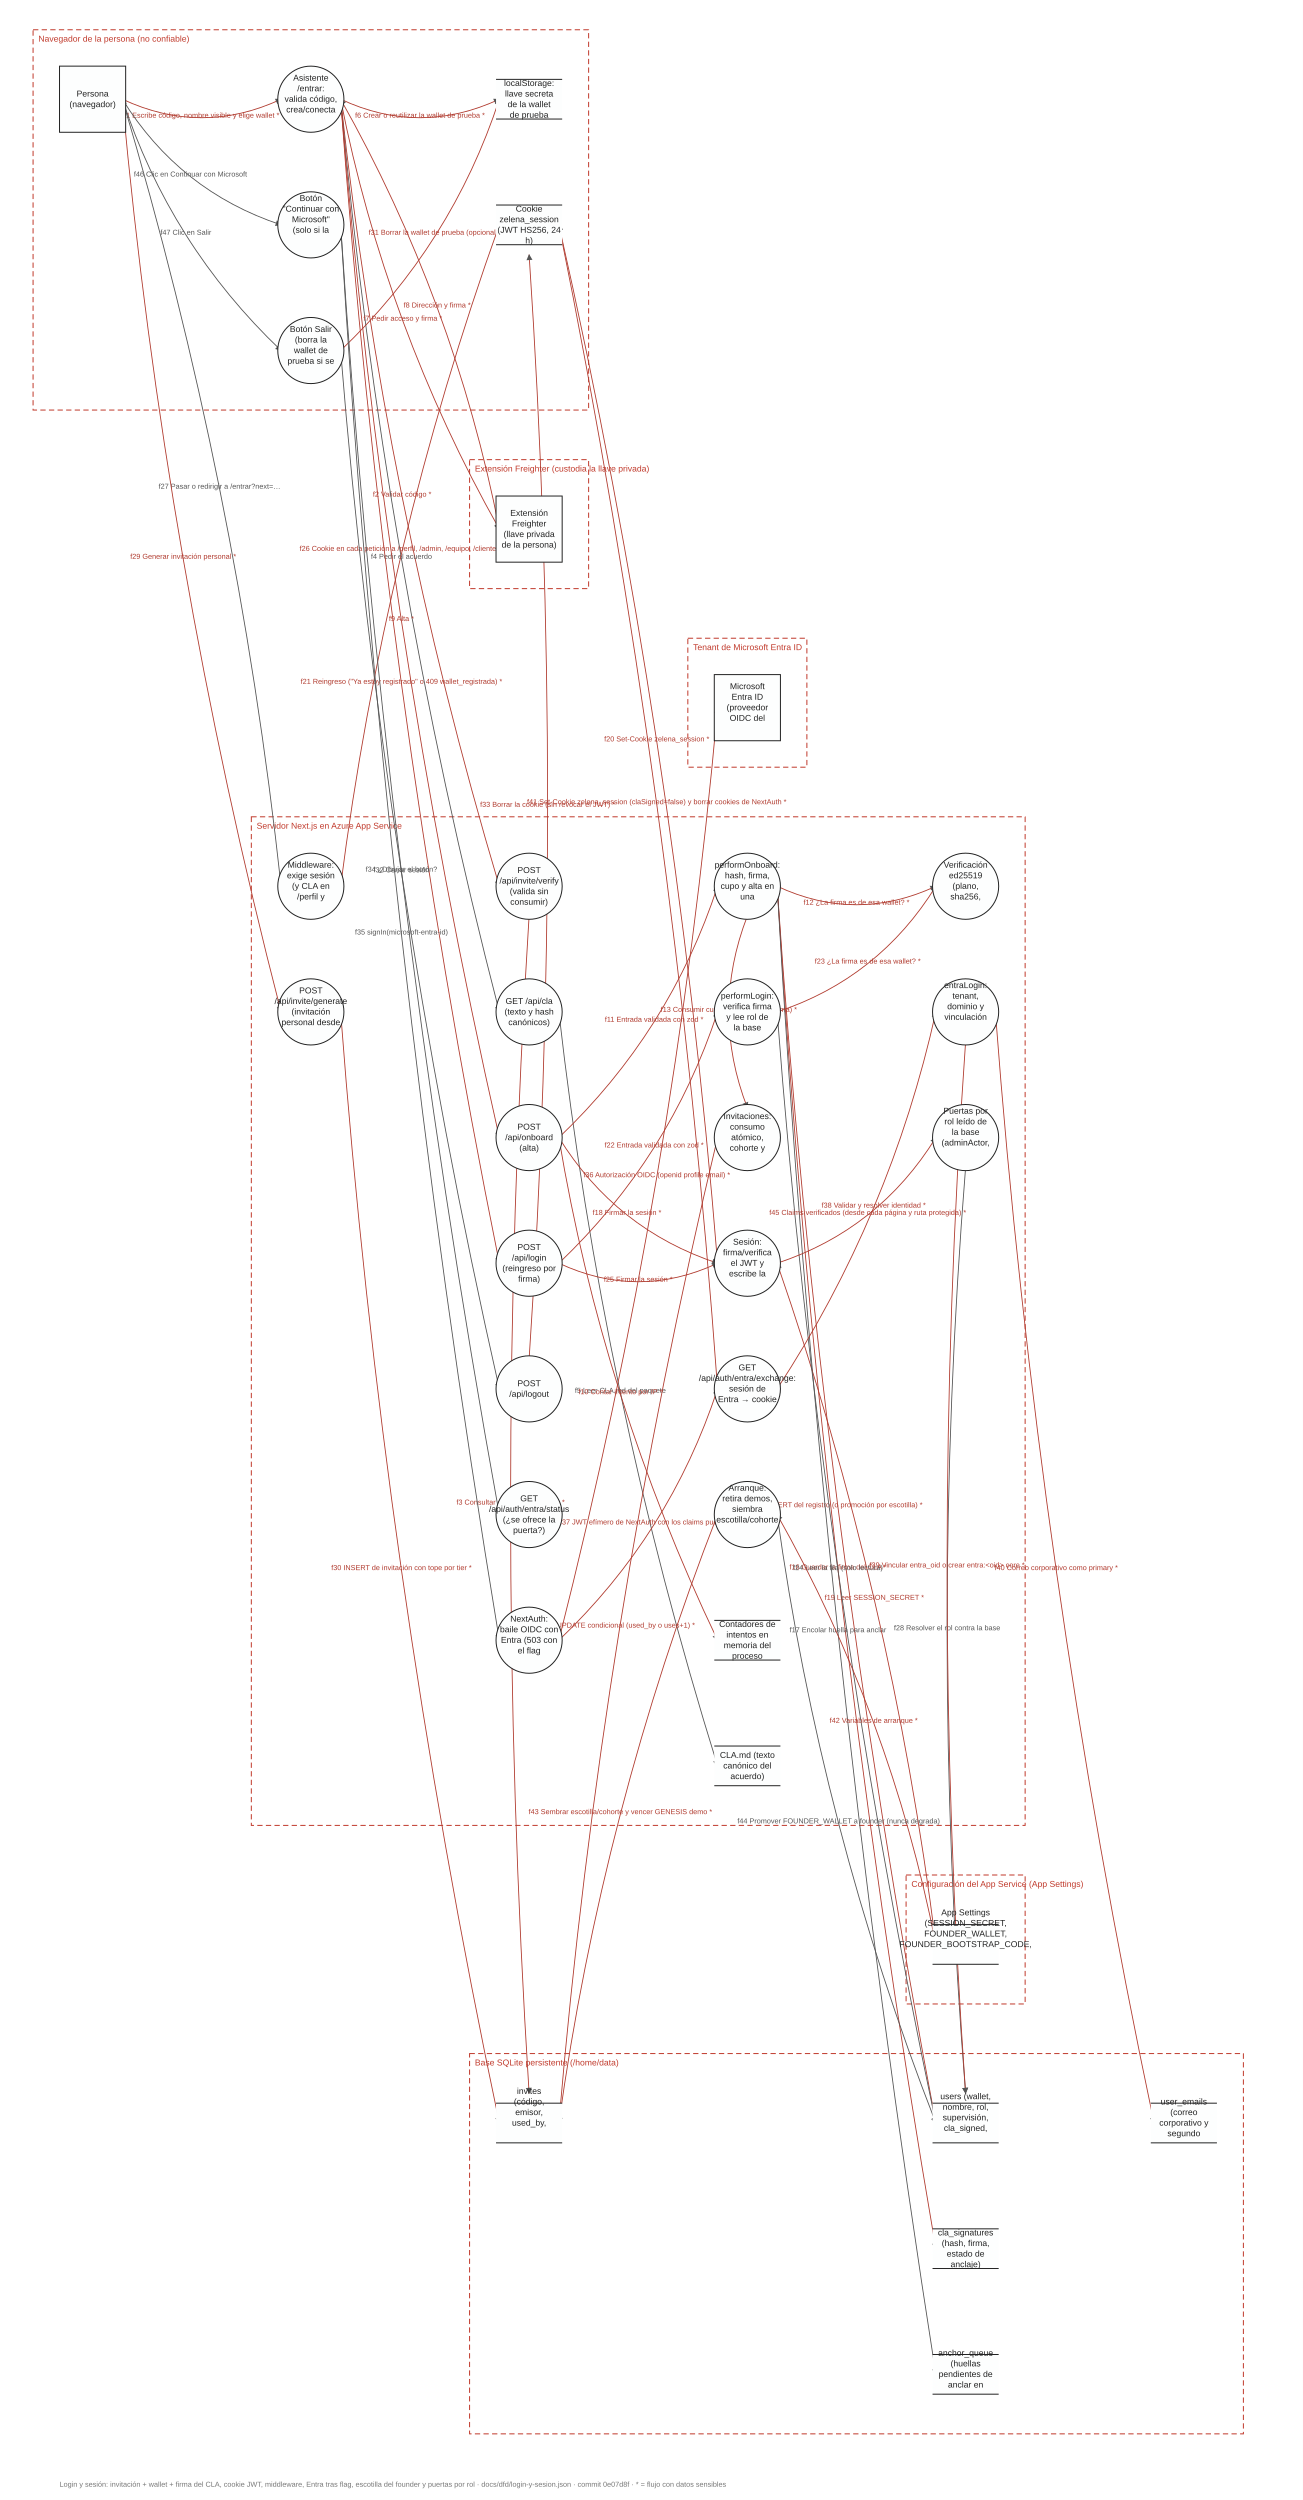
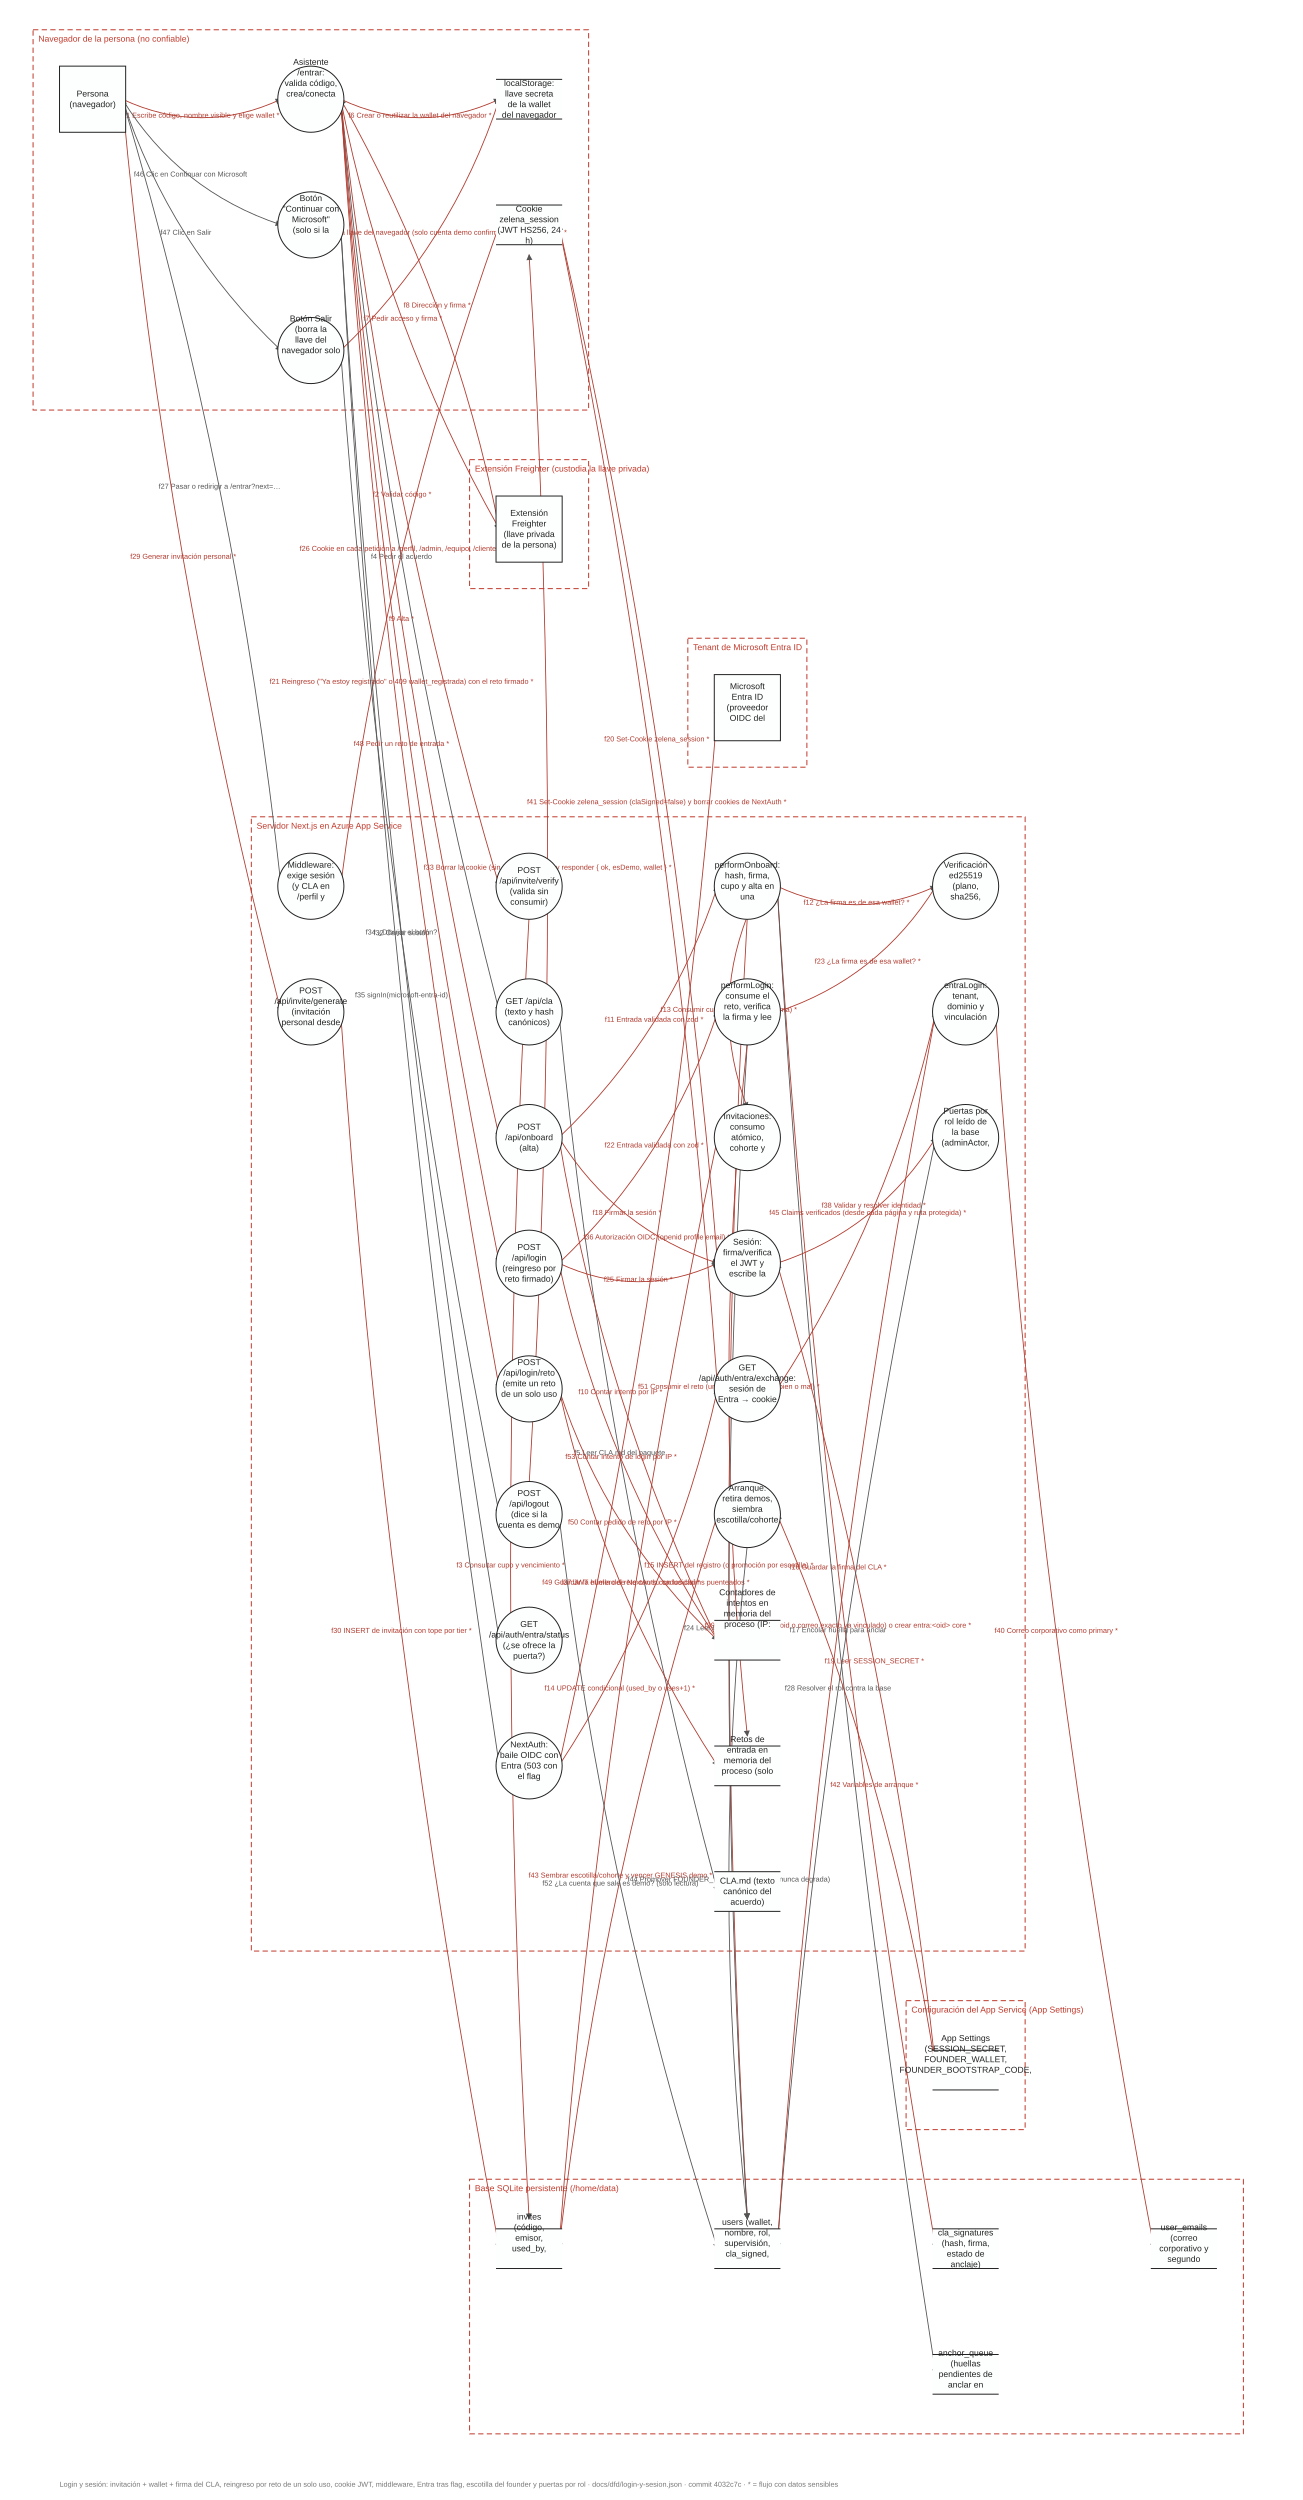
<svg xmlns="http://www.w3.org/2000/svg" viewBox="0 0 1970 3780" width="1970" height="3780" font-family="Segoe UI, Arial, sans-serif" font-size="13">
  <defs>
    <marker id="punta" viewBox="0 0 10 10" refX="9" refY="5" markerWidth="7" markerHeight="7" orient="auto-start-reverse">
      <path d="M0,0 L10,5 L0,10 z" fill="#555" />
    </marker>
  </defs>
  <rect width="1970" height="3780" fill="#ffffff" />
  <rect x="50" y="45" width="840" height="575" fill="none" stroke="#c0392b" stroke-width="1.5" stroke-dasharray="8 5" />
  <text x="58" y="63" fill="#c0392b">Navegador de la persona (no confiable)</text>
  <rect x="710" y="695" width="180" height="195" fill="none" stroke="#c0392b" stroke-width="1.5" stroke-dasharray="8 5" />
  <text x="718" y="713" fill="#c0392b">Extensión Freighter (custodia la llave privada)</text>
-   <rect x="380" y="1235" width="1170" height="1525" fill="none" stroke="#c0392b" stroke-width="1.5" stroke-dasharray="8 5" />
+   <rect x="380" y="1235" width="1170" height="1715" fill="none" stroke="#c0392b" stroke-width="1.5" stroke-dasharray="8 5" />
  <text x="388" y="1253" fill="#c0392b">Servidor Next.js en Azure App Service</text>
-   <rect x="1370" y="2835" width="180" height="195" fill="none" stroke="#c0392b" stroke-width="1.5" stroke-dasharray="8 5" />
-   <text x="1378" y="2853" fill="#c0392b">Configuración del App Service (App Settings)</text>
-   <rect x="710" y="3105" width="1170" height="575" fill="none" stroke="#c0392b" stroke-width="1.5" stroke-dasharray="8 5" />
-   <text x="718" y="3123" fill="#c0392b">Base SQLite persistente (/home/data)</text>
+   <rect x="1370" y="3025" width="180" height="195" fill="none" stroke="#c0392b" stroke-width="1.5" stroke-dasharray="8 5" />
+   <text x="1378" y="3043" fill="#c0392b">Configuración del App Service (App Settings)</text>
+   <rect x="710" y="3295" width="1170" height="385" fill="none" stroke="#c0392b" stroke-width="1.5" stroke-dasharray="8 5" />
+   <text x="718" y="3313" fill="#c0392b">Base SQLite persistente (/home/data)</text>
  <rect x="1040" y="965" width="180" height="195" fill="none" stroke="#c0392b" stroke-width="1.5" stroke-dasharray="8 5" />
  <text x="1048" y="983" fill="#c0392b">Tenant de Microsoft Entra ID</text>
  <path d="M185,150 Q305,206 425,150" fill="none" stroke="#b03a2e" stroke-width="1.3" marker-end="url(#punta)" />
  <text x="305" y="178" text-anchor="middle" font-size="11" fill="#b03a2e">f1 Escribe código, nombre visible y elige wallet *</text>
  <path d="M515,150 Q581,757 755,1340" fill="none" stroke="#b03a2e" stroke-width="1.3" marker-end="url(#punta)" />
  <text x="608" y="751" text-anchor="middle" font-size="11" fill="#b03a2e">f2 Validar código *</text>
-   <path d="M800,1385 Q744,2275 800,3165" fill="none" stroke="#b03a2e" stroke-width="1.3" marker-end="url(#punta)" />
-   <text x="772" y="2275" text-anchor="middle" font-size="11" fill="#b03a2e">f3 Consultar cupo y vencimiento *</text>
+   <path d="M800,1385 Q744,2370 800,3355" fill="none" stroke="#b03a2e" stroke-width="1.3" marker-end="url(#punta)" />
+   <text x="772" y="2370" text-anchor="middle" font-size="11" fill="#b03a2e">f3 Consultar cupo y vencimiento *</text>
  <path d="M515,150 Q579,850 755,1530" fill="none" stroke="#555" stroke-width="1.3" marker-end="url(#punta)" />
  <text x="607" y="845" text-anchor="middle" font-size="11" fill="#555">f4 Pedir el acuerdo</text>
-   <path d="M845,1530 Q911,2112 1085,2670" fill="none" stroke="#555" stroke-width="1.3" marker-end="url(#punta)" />
-   <text x="938" y="2106" text-anchor="middle" font-size="11" fill="#555">f5 Leer CLA.md del paquete</text>
+   <path d="M845,1530 Q909,2205 1085,2860" fill="none" stroke="#555" stroke-width="1.3" marker-end="url(#punta)" />
+   <text x="937" y="2200" text-anchor="middle" font-size="11" fill="#555">f5 Leer CLA.md del paquete</text>
  <path d="M515,150 Q635,206 755,150" fill="none" stroke="#b03a2e" stroke-width="1.3" marker-end="url(#punta)" />
-   <text x="635" y="178" text-anchor="middle" font-size="11" fill="#b03a2e">f6 Crear o reutilizar la wallet de prueba *</text>
+   <text x="635" y="178" text-anchor="middle" font-size="11" fill="#b03a2e">f6 Crear o reutilizar la wallet del navegador *</text>
  <path d="M515,150 Q583,495 755,800" fill="none" stroke="#b03a2e" stroke-width="1.3" marker-end="url(#punta)" />
  <text x="609" y="485" text-anchor="middle" font-size="11" fill="#b03a2e">f7 Pedir acceso y firma *</text>
  <path d="M755,800 Q687,455 515,150" fill="none" stroke="#b03a2e" stroke-width="1.3" marker-end="url(#punta)" />
  <text x="661" y="465" text-anchor="middle" font-size="11" fill="#b03a2e">f8 Dirección y firma *</text>
  <path d="M515,150 Q579,943 755,1720" fill="none" stroke="#b03a2e" stroke-width="1.3" marker-end="url(#punta)" />
  <text x="607" y="939" text-anchor="middle" font-size="11" fill="#b03a2e">f9 Alta *</text>
  <path d="M845,1720 Q911,2116 1085,2480" fill="none" stroke="#b03a2e" stroke-width="1.3" marker-end="url(#punta)" />
  <text x="938" y="2108" text-anchor="middle" font-size="11" fill="#b03a2e">f10 Contar intento por IP *</text>
  <path d="M845,1720 Q1013,1560 1085,1340" fill="none" stroke="#b03a2e" stroke-width="1.3" marker-end="url(#punta)" />
  <text x="989" y="1545" text-anchor="middle" font-size="11" fill="#b03a2e">f11 Entrada validada con zod *</text>
  <path d="M1175,1340 Q1295,1396 1415,1340" fill="none" stroke="#b03a2e" stroke-width="1.3" marker-end="url(#punta)" />
  <text x="1295" y="1368" text-anchor="middle" font-size="11" fill="#b03a2e">f12 ¿La firma es de esa wallet? *</text>
  <path d="M1130,1385 Q1074,1530 1130,1675" fill="none" stroke="#b03a2e" stroke-width="1.3" marker-end="url(#punta)" />
  <text x="1102" y="1530" text-anchor="middle" font-size="11" fill="#b03a2e">f13 Consumir cupo (después de la firma) *</text>
-   <path d="M1085,1720 Q909,2457 845,3210" fill="none" stroke="#b03a2e" stroke-width="1.3" marker-end="url(#punta)" />
-   <text x="937" y="2461" text-anchor="middle" font-size="11" fill="#b03a2e">f14 UPDATE condicional (used_by o uses+1) *</text>
-   <path d="M1175,1340 Q1239,2283 1415,3210" fill="none" stroke="#b03a2e" stroke-width="1.3" marker-end="url(#punta)" />
-   <text x="1267" y="2279" text-anchor="middle" font-size="11" fill="#b03a2e">f15 INSERT del registro (o promoción por escotilla) *</text>
+   <path d="M1085,1720 Q909,2552 845,3400" fill="none" stroke="#b03a2e" stroke-width="1.3" marker-end="url(#punta)" />
+   <text x="937" y="2556" text-anchor="middle" font-size="11" fill="#b03a2e">f14 UPDATE condicional (used_by o uses+1) *</text>
+   <path d="M1130,1385 Q1074,2370 1130,3355" fill="none" stroke="#b03a2e" stroke-width="1.3" marker-end="url(#punta)" />
+   <text x="1102" y="2370" text-anchor="middle" font-size="11" fill="#b03a2e">f15 INSERT del registro (o promoción por escotilla) *</text>
  <path d="M1175,1340 Q1239,2376 1415,3400" fill="none" stroke="#b03a2e" stroke-width="1.3" marker-end="url(#punta)" />
  <text x="1267" y="2373" text-anchor="middle" font-size="11" fill="#b03a2e">f16 Guardar la firma del CLA *</text>
  <path d="M1175,1340 Q1239,2471 1415,3590" fill="none" stroke="#555" stroke-width="1.3" marker-end="url(#punta)" />
  <text x="1267" y="2468" text-anchor="middle" font-size="11" fill="#555">f17 Encolar huella para anclar</text>
  <path d="M845,1720 Q931,1859 1085,1910" fill="none" stroke="#b03a2e" stroke-width="1.3" marker-end="url(#punta)" />
  <text x="948" y="1837" text-anchor="middle" font-size="11" fill="#b03a2e">f18 Firmar la sesión *</text>
-   <path d="M1415,2940 Q1349,2413 1175,1910" fill="none" stroke="#b03a2e" stroke-width="1.3" marker-end="url(#punta)" />
-   <text x="1322" y="2419" text-anchor="middle" font-size="11" fill="#b03a2e">f19 Leer SESSION_SECRET *</text>
+   <path d="M1415,3130 Q1349,2510 1175,1910" fill="none" stroke="#b03a2e" stroke-width="1.3" marker-end="url(#punta)" />
+   <text x="1322" y="2515" text-anchor="middle" font-size="11" fill="#b03a2e">f19 Leer SESSION_SECRET *</text>
  <path d="M1085,1910 Q1021,1117 845,340" fill="none" stroke="#b03a2e" stroke-width="1.3" marker-end="url(#punta)" />
  <text x="993" y="1121" text-anchor="middle" font-size="11" fill="#b03a2e">f20 Set-Cookie zelena_session *</text>
  <path d="M515,150 Q579,1038 755,1910" fill="none" stroke="#b03a2e" stroke-width="1.3" marker-end="url(#punta)" />
-   <text x="607" y="1034" text-anchor="middle" font-size="11" fill="#b03a2e">f21 Reingreso ("Ya estoy registrado" o 409 wallet_registrada) *</text>
+   <text x="607" y="1034" text-anchor="middle" font-size="11" fill="#b03a2e">f21 Reingreso ("Ya estoy registrado" o 409 wallet_registrada) con el reto firmado *</text>
  <path d="M845,1910 Q1013,1750 1085,1530" fill="none" stroke="#b03a2e" stroke-width="1.3" marker-end="url(#punta)" />
  <text x="989" y="1735" text-anchor="middle" font-size="11" fill="#b03a2e">f22 Entrada validada con zod *</text>
  <path d="M1175,1530 Q1329,1479 1415,1340" fill="none" stroke="#b03a2e" stroke-width="1.3" marker-end="url(#punta)" />
  <text x="1312" y="1457" text-anchor="middle" font-size="11" fill="#b03a2e">f23 ¿La firma es de esa wallet? *</text>
-   <path d="M1175,1530 Q1239,2378 1415,3210" fill="none" stroke="#555" stroke-width="1.3" marker-end="url(#punta)" />
-   <text x="1267" y="2374" text-anchor="middle" font-size="11" fill="#555">f24 Leer la fila (solo lectura)</text>
+   <path d="M1130,1575 Q1074,2465 1130,3355" fill="none" stroke="#555" stroke-width="1.3" marker-end="url(#punta)" />
+   <text x="1102" y="2465" text-anchor="middle" font-size="11" fill="#555">f24 Leer la fila (solo lectura)</text>
  <path d="M845,1910 Q965,1966 1085,1910" fill="none" stroke="#b03a2e" stroke-width="1.3" marker-end="url(#punta)" />
  <text x="965" y="1938" text-anchor="middle" font-size="11" fill="#b03a2e">f25 Firmar la sesión *</text>
  <path d="M755,340 Q581,826 515,1340" fill="none" stroke="#b03a2e" stroke-width="1.3" marker-end="url(#punta)" />
  <text x="608" y="833" text-anchor="middle" font-size="11" fill="#b03a2e">f26 Cookie en cada petición a /perfil, /admin, /equipo, /clientes *</text>
  <path d="M425,1340 Q359,733 185,150" fill="none" stroke="#555" stroke-width="1.3" marker-end="url(#punta)" />
  <text x="332" y="739" text-anchor="middle" font-size="11" fill="#555">f27 Pasar o redirigir a /entrar?next=…</text>
-   <path d="M1460,1765 Q1404,2465 1460,3165" fill="none" stroke="#555" stroke-width="1.3" marker-end="url(#punta)" />
-   <text x="1432" y="2465" text-anchor="middle" font-size="11" fill="#555">f28 Resolver el rol contra la base</text>
+   <path d="M1415,1720 Q1239,2552 1175,3400" fill="none" stroke="#555" stroke-width="1.3" marker-end="url(#punta)" />
+   <text x="1267" y="2556" text-anchor="middle" font-size="11" fill="#555">f28 Resolver el rol contra la base</text>
  <path d="M185,150 Q249,850 425,1530" fill="none" stroke="#b03a2e" stroke-width="1.3" marker-end="url(#punta)" />
  <text x="277" y="845" text-anchor="middle" font-size="11" fill="#b03a2e">f29 Generar invitación personal *</text>
-   <path d="M515,1530 Q579,2378 755,3210" fill="none" stroke="#b03a2e" stroke-width="1.3" marker-end="url(#punta)" />
-   <text x="607" y="2374" text-anchor="middle" font-size="11" fill="#b03a2e">f30 INSERT de invitación con tope por tier *</text>
+   <path d="M515,1530 Q579,2473 755,3400" fill="none" stroke="#b03a2e" stroke-width="1.3" marker-end="url(#punta)" />
+   <text x="607" y="2469" text-anchor="middle" font-size="11" fill="#b03a2e">f30 INSERT de invitación con tope por tier *</text>
  <path d="M515,530 Q683,370 755,150" fill="none" stroke="#b03a2e" stroke-width="1.3" marker-end="url(#punta)" />
-   <text x="659" y="355" text-anchor="middle" font-size="11" fill="#b03a2e">f31 Borrar la wallet de prueba (opcional) *</text>
-   <path d="M515,530 Q579,1323 755,2100" fill="none" stroke="#555" stroke-width="1.3" marker-end="url(#punta)" />
-   <text x="607" y="1319" text-anchor="middle" font-size="11" fill="#555">f32 Cerrar sesión</text>
-   <path d="M800,2055 Q856,1220 800,385" fill="none" stroke="#b03a2e" stroke-width="1.3" marker-end="url(#punta)" />
-   <text x="828" y="1220" text-anchor="middle" font-size="11" fill="#b03a2e">f33 Borrar la cookie (sin revocar el JWT) *</text>
-   <path d="M515,340 Q579,1321 755,2290" fill="none" stroke="#555" stroke-width="1.3" marker-end="url(#punta)" />
-   <text x="607" y="1318" text-anchor="middle" font-size="11" fill="#555">f34 ¿Dibujar el botón?</text>
+   <text x="659" y="355" text-anchor="middle" font-size="11" fill="#b03a2e">f31 Borrar la llave del navegador (solo cuenta demo confirmada y misma wallet) *</text>
+   <path d="M515,530 Q579,1418 755,2290" fill="none" stroke="#555" stroke-width="1.3" marker-end="url(#punta)" />
+   <text x="607" y="1414" text-anchor="middle" font-size="11" fill="#555">f32 Cerrar sesión</text>
+   <path d="M800,2245 Q856,1315 800,385" fill="none" stroke="#b03a2e" stroke-width="1.3" marker-end="url(#punta)" />
+   <text x="828" y="1315" text-anchor="middle" font-size="11" fill="#b03a2e">f33 Borrar la cookie (sin revocar el JWT) y responder { ok, esDemo, wallet } *</text>
  <path d="M515,340 Q579,1416 755,2480" fill="none" stroke="#555" stroke-width="1.3" marker-end="url(#punta)" />
-   <text x="607" y="1413" text-anchor="middle" font-size="11" fill="#555">f35 signIn(microsoft-entra-id)</text>
-   <path d="M845,2480 Q1021,1785 1085,1070" fill="none" stroke="#b03a2e" stroke-width="1.3" marker-end="url(#punta)" />
-   <text x="993" y="1780" text-anchor="middle" font-size="11" fill="#b03a2e">f36 Autorización OIDC (openid profile email) *</text>
-   <path d="M845,2480 Q1013,2320 1085,2100" fill="none" stroke="#b03a2e" stroke-width="1.3" marker-end="url(#punta)" />
-   <text x="989" y="2305" text-anchor="middle" font-size="11" fill="#b03a2e">f37 JWT efímero de NextAuth con los claims puenteados *</text>
+   <text x="607" y="1413" text-anchor="middle" font-size="11" fill="#555">f34 ¿Dibujar el botón?</text>
+   <path d="M515,340 Q579,1511 755,2670" fill="none" stroke="#555" stroke-width="1.3" marker-end="url(#punta)" />
+   <text x="607" y="1508" text-anchor="middle" font-size="11" fill="#555">f35 signIn(microsoft-entra-id)</text>
+   <path d="M845,2670 Q1021,1878 1085,1070" fill="none" stroke="#b03a2e" stroke-width="1.3" marker-end="url(#punta)" />
+   <text x="993" y="1874" text-anchor="middle" font-size="11" fill="#b03a2e">f36 Autorización OIDC (openid profile email) *</text>
+   <path d="M845,2670 Q1017,2407 1085,2100" fill="none" stroke="#b03a2e" stroke-width="1.3" marker-end="url(#punta)" />
+   <text x="991" y="2396" text-anchor="middle" font-size="11" fill="#b03a2e">f37 JWT efímero de NextAuth con los claims puenteados *</text>
  <path d="M1175,2100 Q1347,1837 1415,1530" fill="none" stroke="#b03a2e" stroke-width="1.3" marker-end="url(#punta)" />
  <text x="1321" y="1826" text-anchor="middle" font-size="11" fill="#b03a2e">f38 Validar y resolver identidad *</text>
-   <path d="M1460,1575 Q1404,2370 1460,3165" fill="none" stroke="#b03a2e" stroke-width="1.3" marker-end="url(#punta)" />
-   <text x="1432" y="2370" text-anchor="middle" font-size="11" fill="#b03a2e">f39 Vincular entra_oid o crear entra:&lt;oid&gt; core *</text>
-   <path d="M1505,1530 Q1569,2378 1745,3210" fill="none" stroke="#b03a2e" stroke-width="1.3" marker-end="url(#punta)" />
-   <text x="1597" y="2374" text-anchor="middle" font-size="11" fill="#b03a2e">f40 Correo corporativo como primary *</text>
+   <path d="M1415,1530 Q1239,2457 1175,3400" fill="none" stroke="#b03a2e" stroke-width="1.3" marker-end="url(#punta)" />
+   <text x="1267" y="2461" text-anchor="middle" font-size="11" fill="#b03a2e">f39 Vincular entra_oid (oid o correo exacto ya vinculado) o crear entra:&lt;oid&gt; core *</text>
+   <path d="M1505,1530 Q1569,2473 1745,3400" fill="none" stroke="#b03a2e" stroke-width="1.3" marker-end="url(#punta)" />
+   <text x="1597" y="2469" text-anchor="middle" font-size="11" fill="#b03a2e">f40 Correo corporativo como primary *</text>
  <path d="M1085,2100 Q1021,1212 845,340" fill="none" stroke="#b03a2e" stroke-width="1.3" marker-end="url(#punta)" />
  <text x="993" y="1216" text-anchor="middle" font-size="11" fill="#b03a2e">f41 Set-Cookie zelena_session (claSigned=false) y borrar cookies de NextAuth *</text>
-   <path d="M1415,2940 Q1347,2595 1175,2290" fill="none" stroke="#b03a2e" stroke-width="1.3" marker-end="url(#punta)" />
-   <text x="1321" y="2605" text-anchor="middle" font-size="11" fill="#b03a2e">f42 Variables de arranque *</text>
-   <path d="M1085,2290 Q911,2736 845,3210" fill="none" stroke="#b03a2e" stroke-width="1.3" marker-end="url(#punta)" />
-   <text x="938" y="2743" text-anchor="middle" font-size="11" fill="#b03a2e">f43 Sembrar escotilla/cohorte y vencer GENESIS demo *</text>
-   <path d="M1175,2290 Q1241,2764 1415,3210" fill="none" stroke="#555" stroke-width="1.3" marker-end="url(#punta)" />
-   <text x="1268" y="2757" text-anchor="middle" font-size="11" fill="#555">f44 Promover FOUNDER_WALLET a founder (nunca degrada)</text>
+   <path d="M1415,3130 Q1349,2694 1175,2290" fill="none" stroke="#b03a2e" stroke-width="1.3" marker-end="url(#punta)" />
+   <text x="1322" y="2702" text-anchor="middle" font-size="11" fill="#b03a2e">f42 Variables de arranque *</text>
+   <path d="M1085,2290 Q911,2833 845,3400" fill="none" stroke="#b03a2e" stroke-width="1.3" marker-end="url(#punta)" />
+   <text x="938" y="2839" text-anchor="middle" font-size="11" fill="#b03a2e">f43 Sembrar escotilla/cohorte y vencer GENESIS demo *</text>
+   <path d="M1130,2335 Q1074,2845 1130,3355" fill="none" stroke="#555" stroke-width="1.3" marker-end="url(#punta)" />
+   <text x="1102" y="2845" text-anchor="middle" font-size="11" fill="#555">f44 Promover FOUNDER_WALLET a founder (nunca degrada)</text>
  <path d="M1175,1910 Q1329,1859 1415,1720" fill="none" stroke="#b03a2e" stroke-width="1.3" marker-end="url(#punta)" />
  <text x="1312" y="1837" text-anchor="middle" font-size="11" fill="#b03a2e">f45 Claims verificados (desde cada página y ruta protegida) *</text>
  <path d="M185,150 Q271,289 425,340" fill="none" stroke="#555" stroke-width="1.3" marker-end="url(#punta)" />
  <text x="288" y="267" text-anchor="middle" font-size="11" fill="#555">f46 Clic en Continuar con Microsoft</text>
  <path d="M185,150 Q257,370 425,530" fill="none" stroke="#555" stroke-width="1.3" marker-end="url(#punta)" />
  <text x="281" y="355" text-anchor="middle" font-size="11" fill="#555">f47 Clic en Salir</text>
+   <path d="M515,150 Q579,1131 755,2100" fill="none" stroke="#b03a2e" stroke-width="1.3" marker-end="url(#punta)" />
+   <text x="607" y="1128" text-anchor="middle" font-size="11" fill="#b03a2e">f48 Pedir un reto de entrada *</text>
+   <path d="M845,2100 Q913,2407 1085,2670" fill="none" stroke="#b03a2e" stroke-width="1.3" marker-end="url(#punta)" />
+   <text x="939" y="2396" text-anchor="middle" font-size="11" fill="#b03a2e">f49 Guardar la huella del reto con su caducidad *</text>
+   <path d="M845,2100 Q917,2320 1085,2480" fill="none" stroke="#b03a2e" stroke-width="1.3" marker-end="url(#punta)" />
+   <text x="941" y="2305" text-anchor="middle" font-size="11" fill="#b03a2e">f50 Contar pedido de reto por IP *</text>
+   <path d="M1130,1575 Q1074,2100 1130,2625" fill="none" stroke="#b03a2e" stroke-width="1.3" marker-end="url(#punta)" />
+   <text x="1102" y="2100" text-anchor="middle" font-size="11" fill="#b03a2e">f51 Consumir el reto (un solo intento, salga bien o mal) *</text>
+   <path d="M845,2290 Q911,2857 1085,3400" fill="none" stroke="#555" stroke-width="1.3" marker-end="url(#punta)" />
+   <text x="938" y="2851" text-anchor="middle" font-size="11" fill="#555">f52 ¿La cuenta que sale es demo? (solo lectura)</text>
+   <path d="M845,1910 Q913,2217 1085,2480" fill="none" stroke="#b03a2e" stroke-width="1.3" marker-end="url(#punta)" />
+   <text x="939" y="2206" text-anchor="middle" font-size="11" fill="#b03a2e">f53 Contar intento de login por IP *</text>
  <rect x="90" y="100" width="100" height="100" fill="#fdfefe" stroke="#222" stroke-width="1.5" />
  <text x="140" y="146" text-anchor="middle" fill="#222">Persona</text>
  <text x="140" y="162" text-anchor="middle" fill="#222">(navegador)</text>
  <rect x="750" y="750" width="100" height="100" fill="#fdfefe" stroke="#222" stroke-width="1.5" />
  <text x="800" y="780" text-anchor="middle" fill="#222">Extensión</text>
  <text x="800" y="796" text-anchor="middle" fill="#222">Freighter</text>
  <text x="800" y="812" text-anchor="middle" fill="#222">(llave privada</text>
  <text x="800" y="828" text-anchor="middle" fill="#222">de la persona)</text>
  <rect x="1080" y="1020" width="100" height="100" fill="#fdfefe" stroke="#222" stroke-width="1.5" />
  <text x="1130" y="1042" text-anchor="middle" fill="#222">Microsoft</text>
  <text x="1130" y="1058" text-anchor="middle" fill="#222">Entra ID</text>
  <text x="1130" y="1074" text-anchor="middle" fill="#222">(proveedor</text>
  <text x="1130" y="1090" text-anchor="middle" fill="#222">OIDC del</text>
  <circle cx="470" cy="150" r="50" fill="#fdfefe" stroke="#222" stroke-width="1.5" />
-   <text x="470" y="122" text-anchor="middle" fill="#222">Asistente</text>
-   <text x="470" y="138" text-anchor="middle" fill="#222">/entrar:</text>
-   <text x="470" y="154" text-anchor="middle" fill="#222">valida código,</text>
-   <text x="470" y="170" text-anchor="middle" fill="#222">crea/conecta</text>
+   <text x="470" y="98" text-anchor="middle" fill="#222">Asistente</text>
+   <text x="470" y="114" text-anchor="middle" fill="#222">/entrar:</text>
+   <text x="470" y="130" text-anchor="middle" fill="#222">valida código,</text>
+   <text x="470" y="146" text-anchor="middle" fill="#222">crea/conecta</text>
  <circle cx="470" cy="340" r="50" fill="#fdfefe" stroke="#222" stroke-width="1.5" />
  <text x="470" y="304" text-anchor="middle" fill="#222">Botón</text>
  <text x="470" y="320" text-anchor="middle" fill="#222">"Continuar con</text>
  <text x="470" y="336" text-anchor="middle" fill="#222">Microsoft"</text>
  <text x="470" y="352" text-anchor="middle" fill="#222">(solo si la</text>
  <circle cx="470" cy="530" r="50" fill="#fdfefe" stroke="#222" stroke-width="1.5" />
-   <text x="470" y="502" text-anchor="middle" fill="#222">Botón Salir</text>
-   <text x="470" y="518" text-anchor="middle" fill="#222">(borra la</text>
-   <text x="470" y="534" text-anchor="middle" fill="#222">wallet de</text>
-   <text x="470" y="550" text-anchor="middle" fill="#222">prueba si se</text>
+   <text x="470" y="486" text-anchor="middle" fill="#222">Botón Salir</text>
+   <text x="470" y="502" text-anchor="middle" fill="#222">(borra la</text>
+   <text x="470" y="518" text-anchor="middle" fill="#222">llave del</text>
+   <text x="470" y="534" text-anchor="middle" fill="#222">navegador solo</text>
  <circle cx="470" cy="1340" r="50" fill="#fdfefe" stroke="#222" stroke-width="1.5" />
  <text x="470" y="1312" text-anchor="middle" fill="#222">Middleware:</text>
  <text x="470" y="1328" text-anchor="middle" fill="#222">exige sesión</text>
  <text x="470" y="1344" text-anchor="middle" fill="#222">(y CLA en</text>
  <text x="470" y="1360" text-anchor="middle" fill="#222">/perfil y</text>
  <circle cx="800" cy="1340" r="50" fill="#fdfefe" stroke="#222" stroke-width="1.5" />
  <text x="800" y="1320" text-anchor="middle" fill="#222">POST</text>
  <text x="800" y="1336" text-anchor="middle" fill="#222">/api/invite/verify</text>
  <text x="800" y="1352" text-anchor="middle" fill="#222">(valida sin</text>
  <text x="800" y="1368" text-anchor="middle" fill="#222">consumir)</text>
  <circle cx="470" cy="1530" r="50" fill="#fdfefe" stroke="#222" stroke-width="1.5" />
  <text x="470" y="1502" text-anchor="middle" fill="#222">POST</text>
  <text x="470" y="1518" text-anchor="middle" fill="#222">/api/invite/generate</text>
  <text x="470" y="1534" text-anchor="middle" fill="#222">(invitación</text>
  <text x="470" y="1550" text-anchor="middle" fill="#222">personal desde</text>
  <circle cx="800" cy="1530" r="50" fill="#fdfefe" stroke="#222" stroke-width="1.5" />
  <text x="800" y="1518" text-anchor="middle" fill="#222">GET /api/cla</text>
  <text x="800" y="1534" text-anchor="middle" fill="#222">(texto y hash</text>
  <text x="800" y="1550" text-anchor="middle" fill="#222">canónicos)</text>
  <circle cx="800" cy="1720" r="50" fill="#fdfefe" stroke="#222" stroke-width="1.5" />
  <text x="800" y="1708" text-anchor="middle" fill="#222">POST</text>
  <text x="800" y="1724" text-anchor="middle" fill="#222">/api/onboard</text>
  <text x="800" y="1740" text-anchor="middle" fill="#222">(alta)</text>
  <circle cx="1130" cy="1340" r="50" fill="#fdfefe" stroke="#222" stroke-width="1.5" />
  <text x="1130" y="1312" text-anchor="middle" fill="#222">performOnboard:</text>
  <text x="1130" y="1328" text-anchor="middle" fill="#222">hash, firma,</text>
  <text x="1130" y="1344" text-anchor="middle" fill="#222">cupo y alta en</text>
  <text x="1130" y="1360" text-anchor="middle" fill="#222">una</text>
  <circle cx="800" cy="1910" r="50" fill="#fdfefe" stroke="#222" stroke-width="1.5" />
  <text x="800" y="1890" text-anchor="middle" fill="#222">POST</text>
  <text x="800" y="1906" text-anchor="middle" fill="#222">/api/login</text>
  <text x="800" y="1922" text-anchor="middle" fill="#222">(reingreso por</text>
-   <text x="800" y="1938" text-anchor="middle" fill="#222">firma)</text>
+   <text x="800" y="1938" text-anchor="middle" fill="#222">reto firmado)</text>
+   <circle cx="800" cy="2100" r="50" fill="#fdfefe" stroke="#222" stroke-width="1.5" />
+   <text x="800" y="2064" text-anchor="middle" fill="#222">POST</text>
+   <text x="800" y="2080" text-anchor="middle" fill="#222">/api/login/reto</text>
+   <text x="800" y="2096" text-anchor="middle" fill="#222">(emite un reto</text>
+   <text x="800" y="2112" text-anchor="middle" fill="#222">de un solo uso</text>
  <circle cx="1130" cy="1530" r="50" fill="#fdfefe" stroke="#222" stroke-width="1.5" />
-   <text x="1130" y="1510" text-anchor="middle" fill="#222">performLogin:</text>
-   <text x="1130" y="1526" text-anchor="middle" fill="#222">verifica firma</text>
-   <text x="1130" y="1542" text-anchor="middle" fill="#222">y lee rol de</text>
-   <text x="1130" y="1558" text-anchor="middle" fill="#222">la base</text>
+   <text x="1130" y="1494" text-anchor="middle" fill="#222">performLogin:</text>
+   <text x="1130" y="1510" text-anchor="middle" fill="#222">consume el</text>
+   <text x="1130" y="1526" text-anchor="middle" fill="#222">reto, verifica</text>
+   <text x="1130" y="1542" text-anchor="middle" fill="#222">la firma y lee</text>
  <circle cx="1460" cy="1340" r="50" fill="#fdfefe" stroke="#222" stroke-width="1.5" />
  <text x="1460" y="1312" text-anchor="middle" fill="#222">Verificación</text>
  <text x="1460" y="1328" text-anchor="middle" fill="#222">ed25519</text>
  <text x="1460" y="1344" text-anchor="middle" fill="#222">(plano,</text>
  <text x="1460" y="1360" text-anchor="middle" fill="#222">sha256,</text>
  <circle cx="1130" cy="1720" r="50" fill="#fdfefe" stroke="#222" stroke-width="1.5" />
  <text x="1130" y="1692" text-anchor="middle" fill="#222">Invitaciones:</text>
  <text x="1130" y="1708" text-anchor="middle" fill="#222">consumo</text>
  <text x="1130" y="1724" text-anchor="middle" fill="#222">atómico,</text>
  <text x="1130" y="1740" text-anchor="middle" fill="#222">cohorte y</text>
  <circle cx="1130" cy="1910" r="50" fill="#fdfefe" stroke="#222" stroke-width="1.5" />
  <text x="1130" y="1882" text-anchor="middle" fill="#222">Sesión:</text>
  <text x="1130" y="1898" text-anchor="middle" fill="#222">firma/verifica</text>
  <text x="1130" y="1914" text-anchor="middle" fill="#222">el JWT y</text>
  <text x="1130" y="1930" text-anchor="middle" fill="#222">escribe la</text>
-   <circle cx="800" cy="2100" r="50" fill="#fdfefe" stroke="#222" stroke-width="1.5" />
-   <text x="800" y="2096" text-anchor="middle" fill="#222">POST</text>
-   <text x="800" y="2112" text-anchor="middle" fill="#222">/api/logout</text>
  <circle cx="800" cy="2290" r="50" fill="#fdfefe" stroke="#222" stroke-width="1.5" />
-   <text x="800" y="2270" text-anchor="middle" fill="#222">GET</text>
-   <text x="800" y="2286" text-anchor="middle" fill="#222">/api/auth/entra/status</text>
-   <text x="800" y="2302" text-anchor="middle" fill="#222">(¿se ofrece la</text>
-   <text x="800" y="2318" text-anchor="middle" fill="#222">puerta?)</text>
+   <text x="800" y="2262" text-anchor="middle" fill="#222">POST</text>
+   <text x="800" y="2278" text-anchor="middle" fill="#222">/api/logout</text>
+   <text x="800" y="2294" text-anchor="middle" fill="#222">(dice si la</text>
+   <text x="800" y="2310" text-anchor="middle" fill="#222">cuenta es demo</text>
  <circle cx="800" cy="2480" r="50" fill="#fdfefe" stroke="#222" stroke-width="1.5" />
-   <text x="800" y="2452" text-anchor="middle" fill="#222">NextAuth:</text>
-   <text x="800" y="2468" text-anchor="middle" fill="#222">baile OIDC con</text>
-   <text x="800" y="2484" text-anchor="middle" fill="#222">Entra (503 con</text>
-   <text x="800" y="2500" text-anchor="middle" fill="#222">el flag</text>
+   <text x="800" y="2460" text-anchor="middle" fill="#222">GET</text>
+   <text x="800" y="2476" text-anchor="middle" fill="#222">/api/auth/entra/status</text>
+   <text x="800" y="2492" text-anchor="middle" fill="#222">(¿se ofrece la</text>
+   <text x="800" y="2508" text-anchor="middle" fill="#222">puerta?)</text>
+   <circle cx="800" cy="2670" r="50" fill="#fdfefe" stroke="#222" stroke-width="1.5" />
+   <text x="800" y="2642" text-anchor="middle" fill="#222">NextAuth:</text>
+   <text x="800" y="2658" text-anchor="middle" fill="#222">baile OIDC con</text>
+   <text x="800" y="2674" text-anchor="middle" fill="#222">Entra (503 con</text>
+   <text x="800" y="2690" text-anchor="middle" fill="#222">el flag</text>
  <circle cx="1130" cy="2100" r="50" fill="#fdfefe" stroke="#222" stroke-width="1.5" />
  <text x="1130" y="2072" text-anchor="middle" fill="#222">GET</text>
  <text x="1130" y="2088" text-anchor="middle" fill="#222">/api/auth/entra/exchange:</text>
  <text x="1130" y="2104" text-anchor="middle" fill="#222">sesión de</text>
  <text x="1130" y="2120" text-anchor="middle" fill="#222">Entra → cookie</text>
  <circle cx="1460" cy="1530" r="50" fill="#fdfefe" stroke="#222" stroke-width="1.5" />
  <text x="1460" y="1494" text-anchor="middle" fill="#222">entraLogin:</text>
  <text x="1460" y="1510" text-anchor="middle" fill="#222">tenant,</text>
  <text x="1460" y="1526" text-anchor="middle" fill="#222">dominio y</text>
  <text x="1460" y="1542" text-anchor="middle" fill="#222">vinculación</text>
  <circle cx="1460" cy="1720" r="50" fill="#fdfefe" stroke="#222" stroke-width="1.5" />
  <text x="1460" y="1684" text-anchor="middle" fill="#222">Puertas por</text>
  <text x="1460" y="1700" text-anchor="middle" fill="#222">rol leído de</text>
  <text x="1460" y="1716" text-anchor="middle" fill="#222">la base</text>
  <text x="1460" y="1732" text-anchor="middle" fill="#222">(adminActor,</text>
  <circle cx="1130" cy="2290" r="50" fill="#fdfefe" stroke="#222" stroke-width="1.5" />
  <text x="1130" y="2254" text-anchor="middle" fill="#222">Arranque:</text>
  <text x="1130" y="2270" text-anchor="middle" fill="#222">retira demos,</text>
  <text x="1130" y="2286" text-anchor="middle" fill="#222">siembra</text>
  <text x="1130" y="2302" text-anchor="middle" fill="#222">escotilla/cohorte</text>
  <rect x="750" y="120" width="100" height="60" fill="#fdfefe" stroke="none" />
  <line x1="750" y1="120" x2="850" y2="120" stroke="#222" stroke-width="1.5" />
  <line x1="750" y1="180" x2="850" y2="180" stroke="#222" stroke-width="1.5" />
  <text x="800" y="130" text-anchor="middle" fill="#222">localStorage:</text>
  <text x="800" y="146" text-anchor="middle" fill="#222">llave secreta</text>
  <text x="800" y="162" text-anchor="middle" fill="#222">de la wallet</text>
-   <text x="800" y="178" text-anchor="middle" fill="#222">de prueba</text>
+   <text x="800" y="178" text-anchor="middle" fill="#222">del navegador</text>
  <rect x="750" y="310" width="100" height="60" fill="#fdfefe" stroke="none" />
  <line x1="750" y1="310" x2="850" y2="310" stroke="#222" stroke-width="1.5" />
  <line x1="750" y1="370" x2="850" y2="370" stroke="#222" stroke-width="1.5" />
  <text x="800" y="320" text-anchor="middle" fill="#222">Cookie</text>
  <text x="800" y="336" text-anchor="middle" fill="#222">zelena_session</text>
  <text x="800" y="352" text-anchor="middle" fill="#222">(JWT HS256, 24</text>
  <text x="800" y="368" text-anchor="middle" fill="#222">h)</text>
  <rect x="1080" y="2450" width="100" height="60" fill="#fdfefe" stroke="none" />
  <line x1="1080" y1="2450" x2="1180" y2="2450" stroke="#222" stroke-width="1.5" />
  <line x1="1080" y1="2510" x2="1180" y2="2510" stroke="#222" stroke-width="1.5" />
-   <text x="1130" y="2460" text-anchor="middle" fill="#222">Contadores de</text>
-   <text x="1130" y="2476" text-anchor="middle" fill="#222">intentos en</text>
-   <text x="1130" y="2492" text-anchor="middle" fill="#222">memoria del</text>
-   <text x="1130" y="2508" text-anchor="middle" fill="#222">proceso</text>
-   <rect x="1410" y="2910" width="100" height="60" fill="#fdfefe" stroke="none" />
-   <line x1="1410" y1="2910" x2="1510" y2="2910" stroke="#222" stroke-width="1.5" />
-   <line x1="1410" y1="2970" x2="1510" y2="2970" stroke="#222" stroke-width="1.5" />
-   <text x="1460" y="2896" text-anchor="middle" fill="#222">App Settings</text>
-   <text x="1460" y="2912" text-anchor="middle" fill="#222">(SESSION_SECRET,</text>
-   <text x="1460" y="2928" text-anchor="middle" fill="#222">FOUNDER_WALLET,</text>
-   <text x="1460" y="2944" text-anchor="middle" fill="#222">FOUNDER_BOOTSTRAP_CODE,</text>
+   <text x="1130" y="2412" text-anchor="middle" fill="#222">Contadores de</text>
+   <text x="1130" y="2428" text-anchor="middle" fill="#222">intentos en</text>
+   <text x="1130" y="2444" text-anchor="middle" fill="#222">memoria del</text>
+   <text x="1130" y="2460" text-anchor="middle" fill="#222">proceso (IP:</text>
  <rect x="1080" y="2640" width="100" height="60" fill="#fdfefe" stroke="none" />
  <line x1="1080" y1="2640" x2="1180" y2="2640" stroke="#222" stroke-width="1.5" />
  <line x1="1080" y1="2700" x2="1180" y2="2700" stroke="#222" stroke-width="1.5" />
-   <text x="1130" y="2658" text-anchor="middle" fill="#222">CLA.md (texto</text>
-   <text x="1130" y="2674" text-anchor="middle" fill="#222">canónico del</text>
-   <text x="1130" y="2690" text-anchor="middle" fill="#222">acuerdo)</text>
-   <rect x="1410" y="3180" width="100" height="60" fill="#fdfefe" stroke="none" />
-   <line x1="1410" y1="3180" x2="1510" y2="3180" stroke="#222" stroke-width="1.5" />
-   <line x1="1410" y1="3240" x2="1510" y2="3240" stroke="#222" stroke-width="1.5" />
-   <text x="1460" y="3174" text-anchor="middle" fill="#222">users (wallet,</text>
-   <text x="1460" y="3190" text-anchor="middle" fill="#222">nombre, rol,</text>
-   <text x="1460" y="3206" text-anchor="middle" fill="#222">supervisión,</text>
-   <text x="1460" y="3222" text-anchor="middle" fill="#222">cla_signed,</text>
-   <rect x="750" y="3180" width="100" height="60" fill="#fdfefe" stroke="none" />
-   <line x1="750" y1="3180" x2="850" y2="3180" stroke="#222" stroke-width="1.5" />
-   <line x1="750" y1="3240" x2="850" y2="3240" stroke="#222" stroke-width="1.5" />
-   <text x="800" y="3166" text-anchor="middle" fill="#222">invites</text>
-   <text x="800" y="3182" text-anchor="middle" fill="#222">(código,</text>
-   <text x="800" y="3198" text-anchor="middle" fill="#222">emisor,</text>
-   <text x="800" y="3214" text-anchor="middle" fill="#222">used_by,</text>
+   <text x="1130" y="2634" text-anchor="middle" fill="#222">Retos de</text>
+   <text x="1130" y="2650" text-anchor="middle" fill="#222">entrada en</text>
+   <text x="1130" y="2666" text-anchor="middle" fill="#222">memoria del</text>
+   <text x="1130" y="2682" text-anchor="middle" fill="#222">proceso (solo</text>
+   <rect x="1410" y="3100" width="100" height="60" fill="#fdfefe" stroke="none" />
+   <line x1="1410" y1="3100" x2="1510" y2="3100" stroke="#222" stroke-width="1.5" />
+   <line x1="1410" y1="3160" x2="1510" y2="3160" stroke="#222" stroke-width="1.5" />
+   <text x="1460" y="3086" text-anchor="middle" fill="#222">App Settings</text>
+   <text x="1460" y="3102" text-anchor="middle" fill="#222">(SESSION_SECRET,</text>
+   <text x="1460" y="3118" text-anchor="middle" fill="#222">FOUNDER_WALLET,</text>
+   <text x="1460" y="3134" text-anchor="middle" fill="#222">FOUNDER_BOOTSTRAP_CODE,</text>
+   <rect x="1080" y="2830" width="100" height="60" fill="#fdfefe" stroke="none" />
+   <line x1="1080" y1="2830" x2="1180" y2="2830" stroke="#222" stroke-width="1.5" />
+   <line x1="1080" y1="2890" x2="1180" y2="2890" stroke="#222" stroke-width="1.5" />
+   <text x="1130" y="2848" text-anchor="middle" fill="#222">CLA.md (texto</text>
+   <text x="1130" y="2864" text-anchor="middle" fill="#222">canónico del</text>
+   <text x="1130" y="2880" text-anchor="middle" fill="#222">acuerdo)</text>
+   <rect x="1080" y="3370" width="100" height="60" fill="#fdfefe" stroke="none" />
+   <line x1="1080" y1="3370" x2="1180" y2="3370" stroke="#222" stroke-width="1.5" />
+   <line x1="1080" y1="3430" x2="1180" y2="3430" stroke="#222" stroke-width="1.5" />
+   <text x="1130" y="3364" text-anchor="middle" fill="#222">users (wallet,</text>
+   <text x="1130" y="3380" text-anchor="middle" fill="#222">nombre, rol,</text>
+   <text x="1130" y="3396" text-anchor="middle" fill="#222">supervisión,</text>
+   <text x="1130" y="3412" text-anchor="middle" fill="#222">cla_signed,</text>
+   <rect x="750" y="3370" width="100" height="60" fill="#fdfefe" stroke="none" />
+   <line x1="750" y1="3370" x2="850" y2="3370" stroke="#222" stroke-width="1.5" />
+   <line x1="750" y1="3430" x2="850" y2="3430" stroke="#222" stroke-width="1.5" />
+   <text x="800" y="3356" text-anchor="middle" fill="#222">invites</text>
+   <text x="800" y="3372" text-anchor="middle" fill="#222">(código,</text>
+   <text x="800" y="3388" text-anchor="middle" fill="#222">emisor,</text>
+   <text x="800" y="3404" text-anchor="middle" fill="#222">used_by,</text>
  <rect x="1410" y="3370" width="100" height="60" fill="#fdfefe" stroke="none" />
  <line x1="1410" y1="3370" x2="1510" y2="3370" stroke="#222" stroke-width="1.5" />
  <line x1="1410" y1="3430" x2="1510" y2="3430" stroke="#222" stroke-width="1.5" />
  <text x="1460" y="3380" text-anchor="middle" fill="#222">cla_signatures</text>
  <text x="1460" y="3396" text-anchor="middle" fill="#222">(hash, firma,</text>
  <text x="1460" y="3412" text-anchor="middle" fill="#222">estado de</text>
  <text x="1460" y="3428" text-anchor="middle" fill="#222">anclaje)</text>
  <rect x="1410" y="3560" width="100" height="60" fill="#fdfefe" stroke="none" />
  <line x1="1410" y1="3560" x2="1510" y2="3560" stroke="#222" stroke-width="1.5" />
  <line x1="1410" y1="3620" x2="1510" y2="3620" stroke="#222" stroke-width="1.5" />
  <text x="1460" y="3562" text-anchor="middle" fill="#222">anchor_queue</text>
  <text x="1460" y="3578" text-anchor="middle" fill="#222">(huellas</text>
  <text x="1460" y="3594" text-anchor="middle" fill="#222">pendientes de</text>
  <text x="1460" y="3610" text-anchor="middle" fill="#222">anclar en</text>
-   <rect x="1740" y="3180" width="100" height="60" fill="#fdfefe" stroke="none" />
-   <line x1="1740" y1="3180" x2="1840" y2="3180" stroke="#222" stroke-width="1.5" />
-   <line x1="1740" y1="3240" x2="1840" y2="3240" stroke="#222" stroke-width="1.5" />
-   <text x="1790" y="3182" text-anchor="middle" fill="#222">user_emails</text>
-   <text x="1790" y="3198" text-anchor="middle" fill="#222">(correo</text>
-   <text x="1790" y="3214" text-anchor="middle" fill="#222">corporativo y</text>
-   <text x="1790" y="3230" text-anchor="middle" fill="#222">segundo</text>
-   <text x="90" y="3760" font-size="11" fill="#777">Login y sesión: invitación + wallet + firma del CLA, cookie JWT, middleware, Entra tras flag, escotilla del founder y puertas por rol · docs/dfd/login-y-sesion.json · commit 0e07d8f · * = flujo con datos sensibles</text>
+   <rect x="1740" y="3370" width="100" height="60" fill="#fdfefe" stroke="none" />
+   <line x1="1740" y1="3370" x2="1840" y2="3370" stroke="#222" stroke-width="1.5" />
+   <line x1="1740" y1="3430" x2="1840" y2="3430" stroke="#222" stroke-width="1.5" />
+   <text x="1790" y="3372" text-anchor="middle" fill="#222">user_emails</text>
+   <text x="1790" y="3388" text-anchor="middle" fill="#222">(correo</text>
+   <text x="1790" y="3404" text-anchor="middle" fill="#222">corporativo y</text>
+   <text x="1790" y="3420" text-anchor="middle" fill="#222">segundo</text>
+   <text x="90" y="3760" font-size="11" fill="#777">Login y sesión: invitación + wallet + firma del CLA, reingreso por reto de un solo uso, cookie JWT, middleware, Entra tras flag, escotilla del founder y puertas por rol · docs/dfd/login-y-sesion.json · commit 4032c7c · * = flujo con datos sensibles</text>
</svg>
